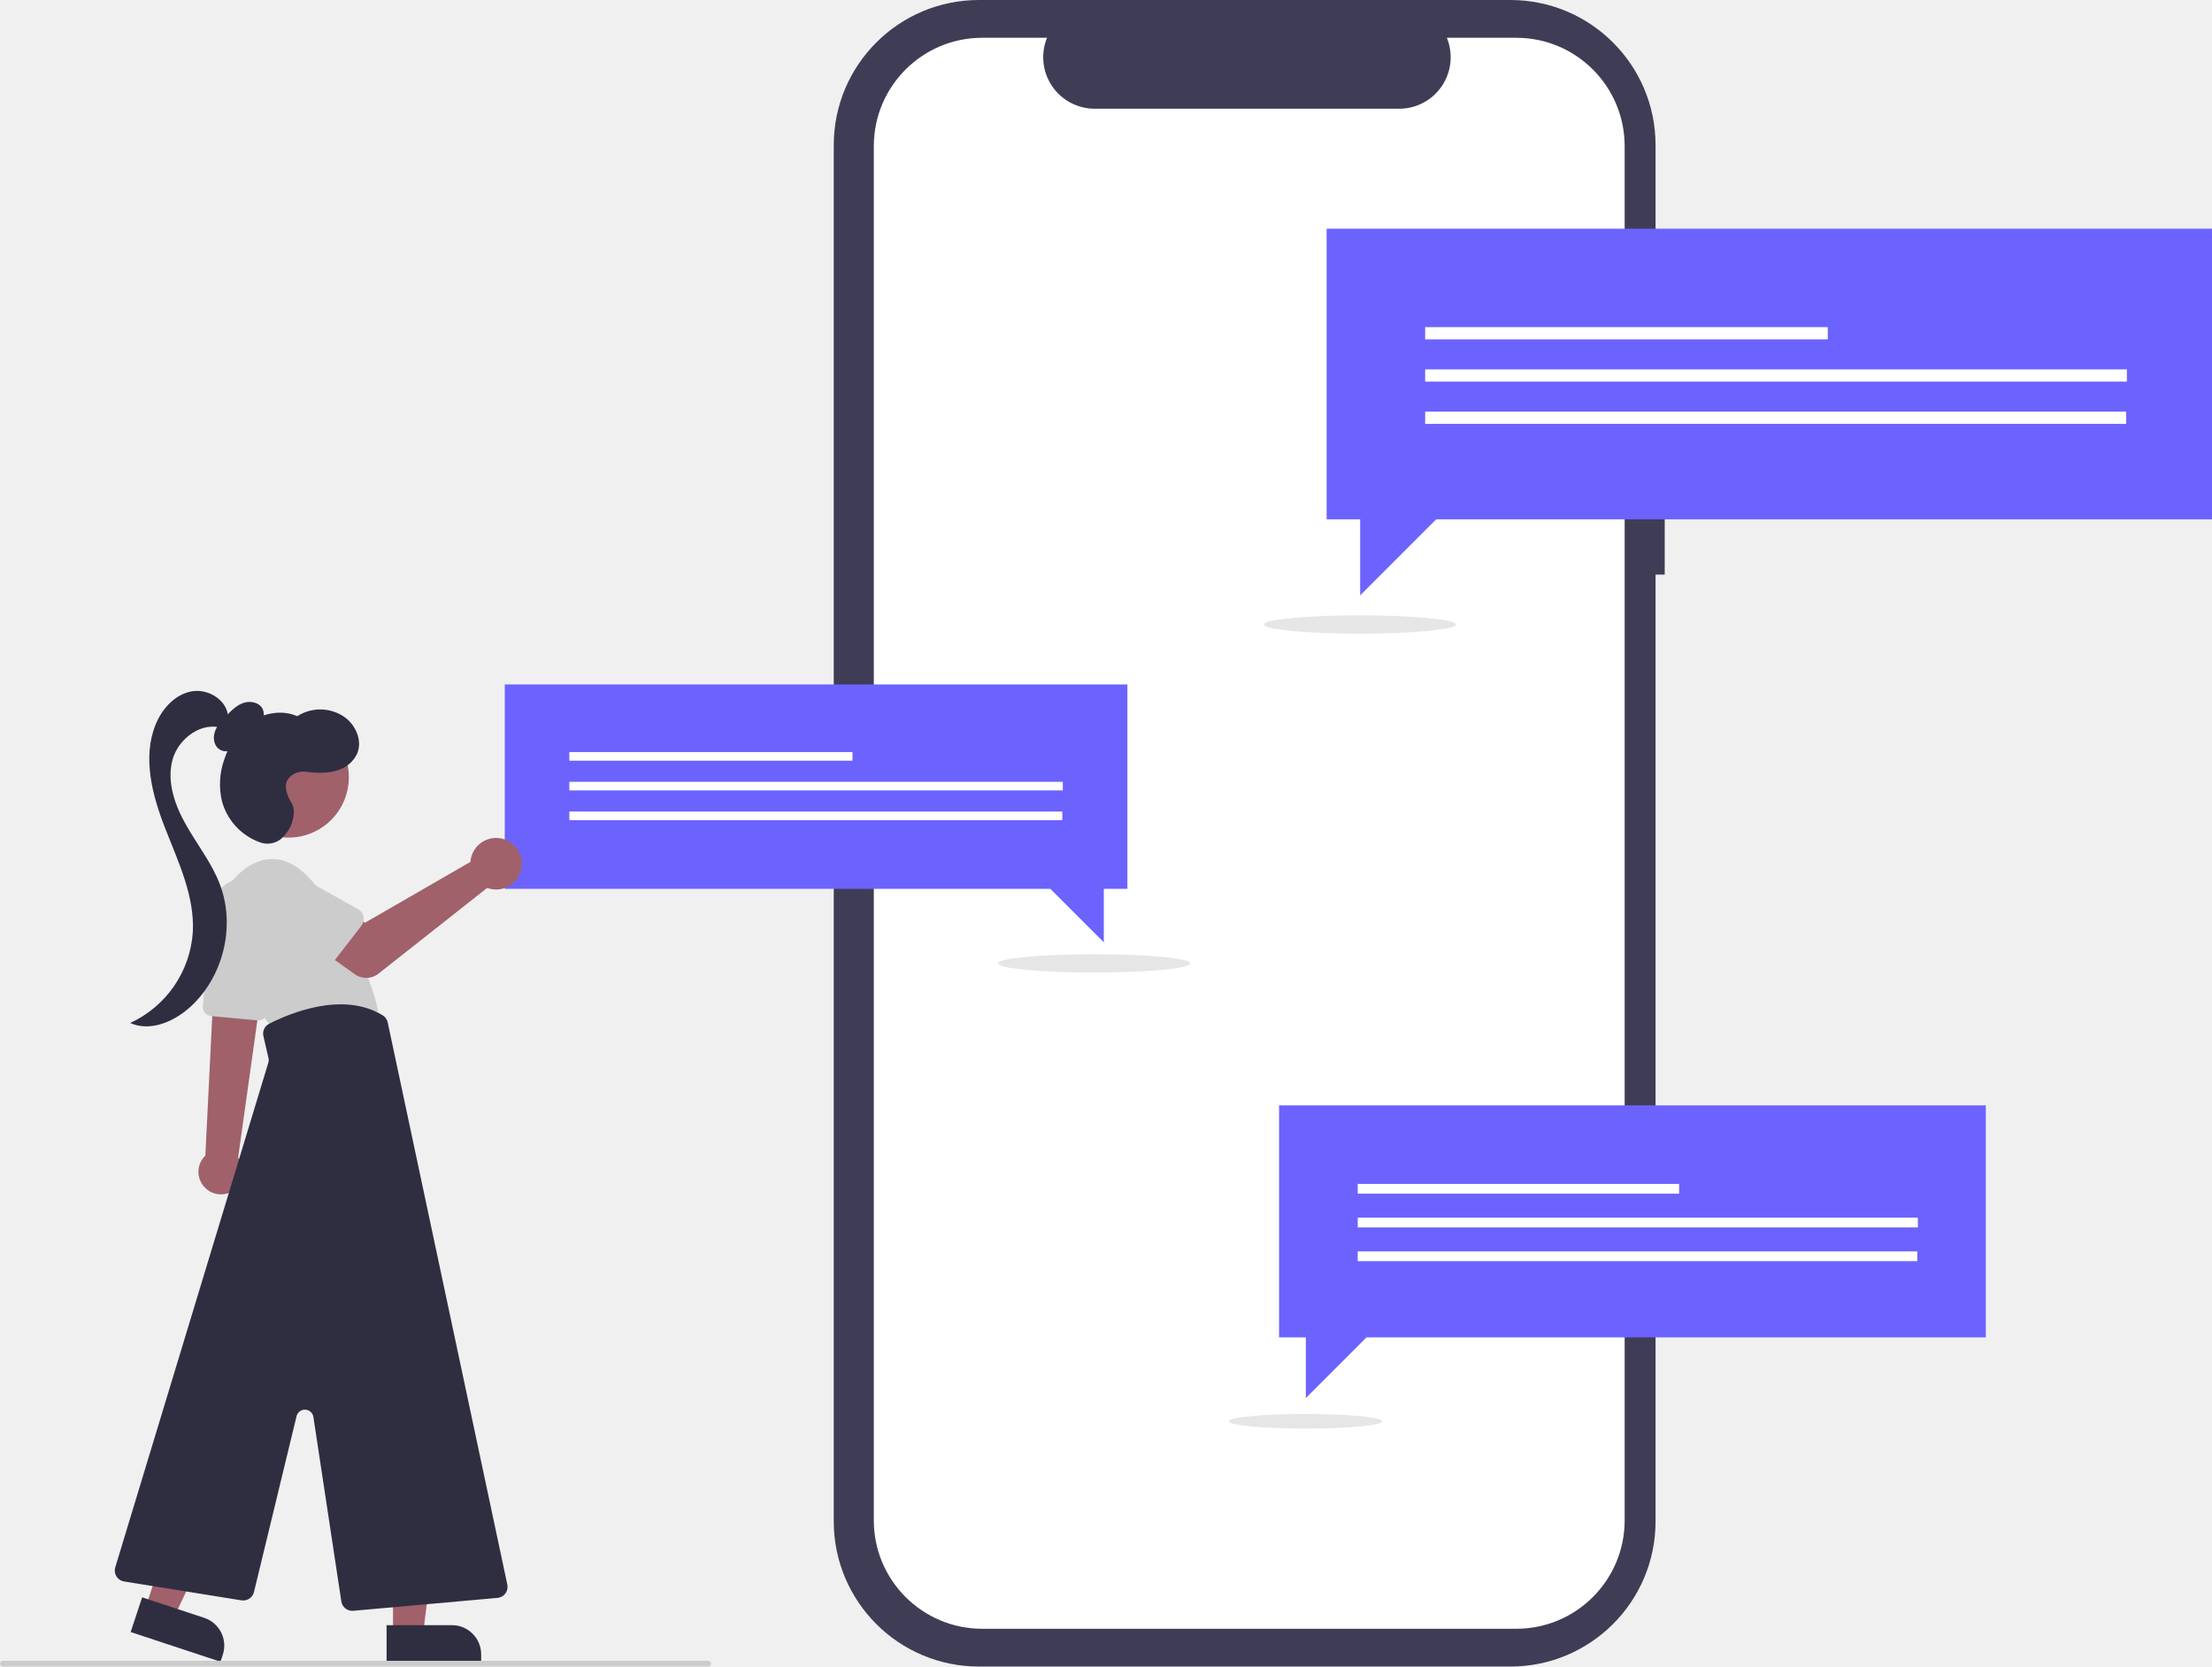
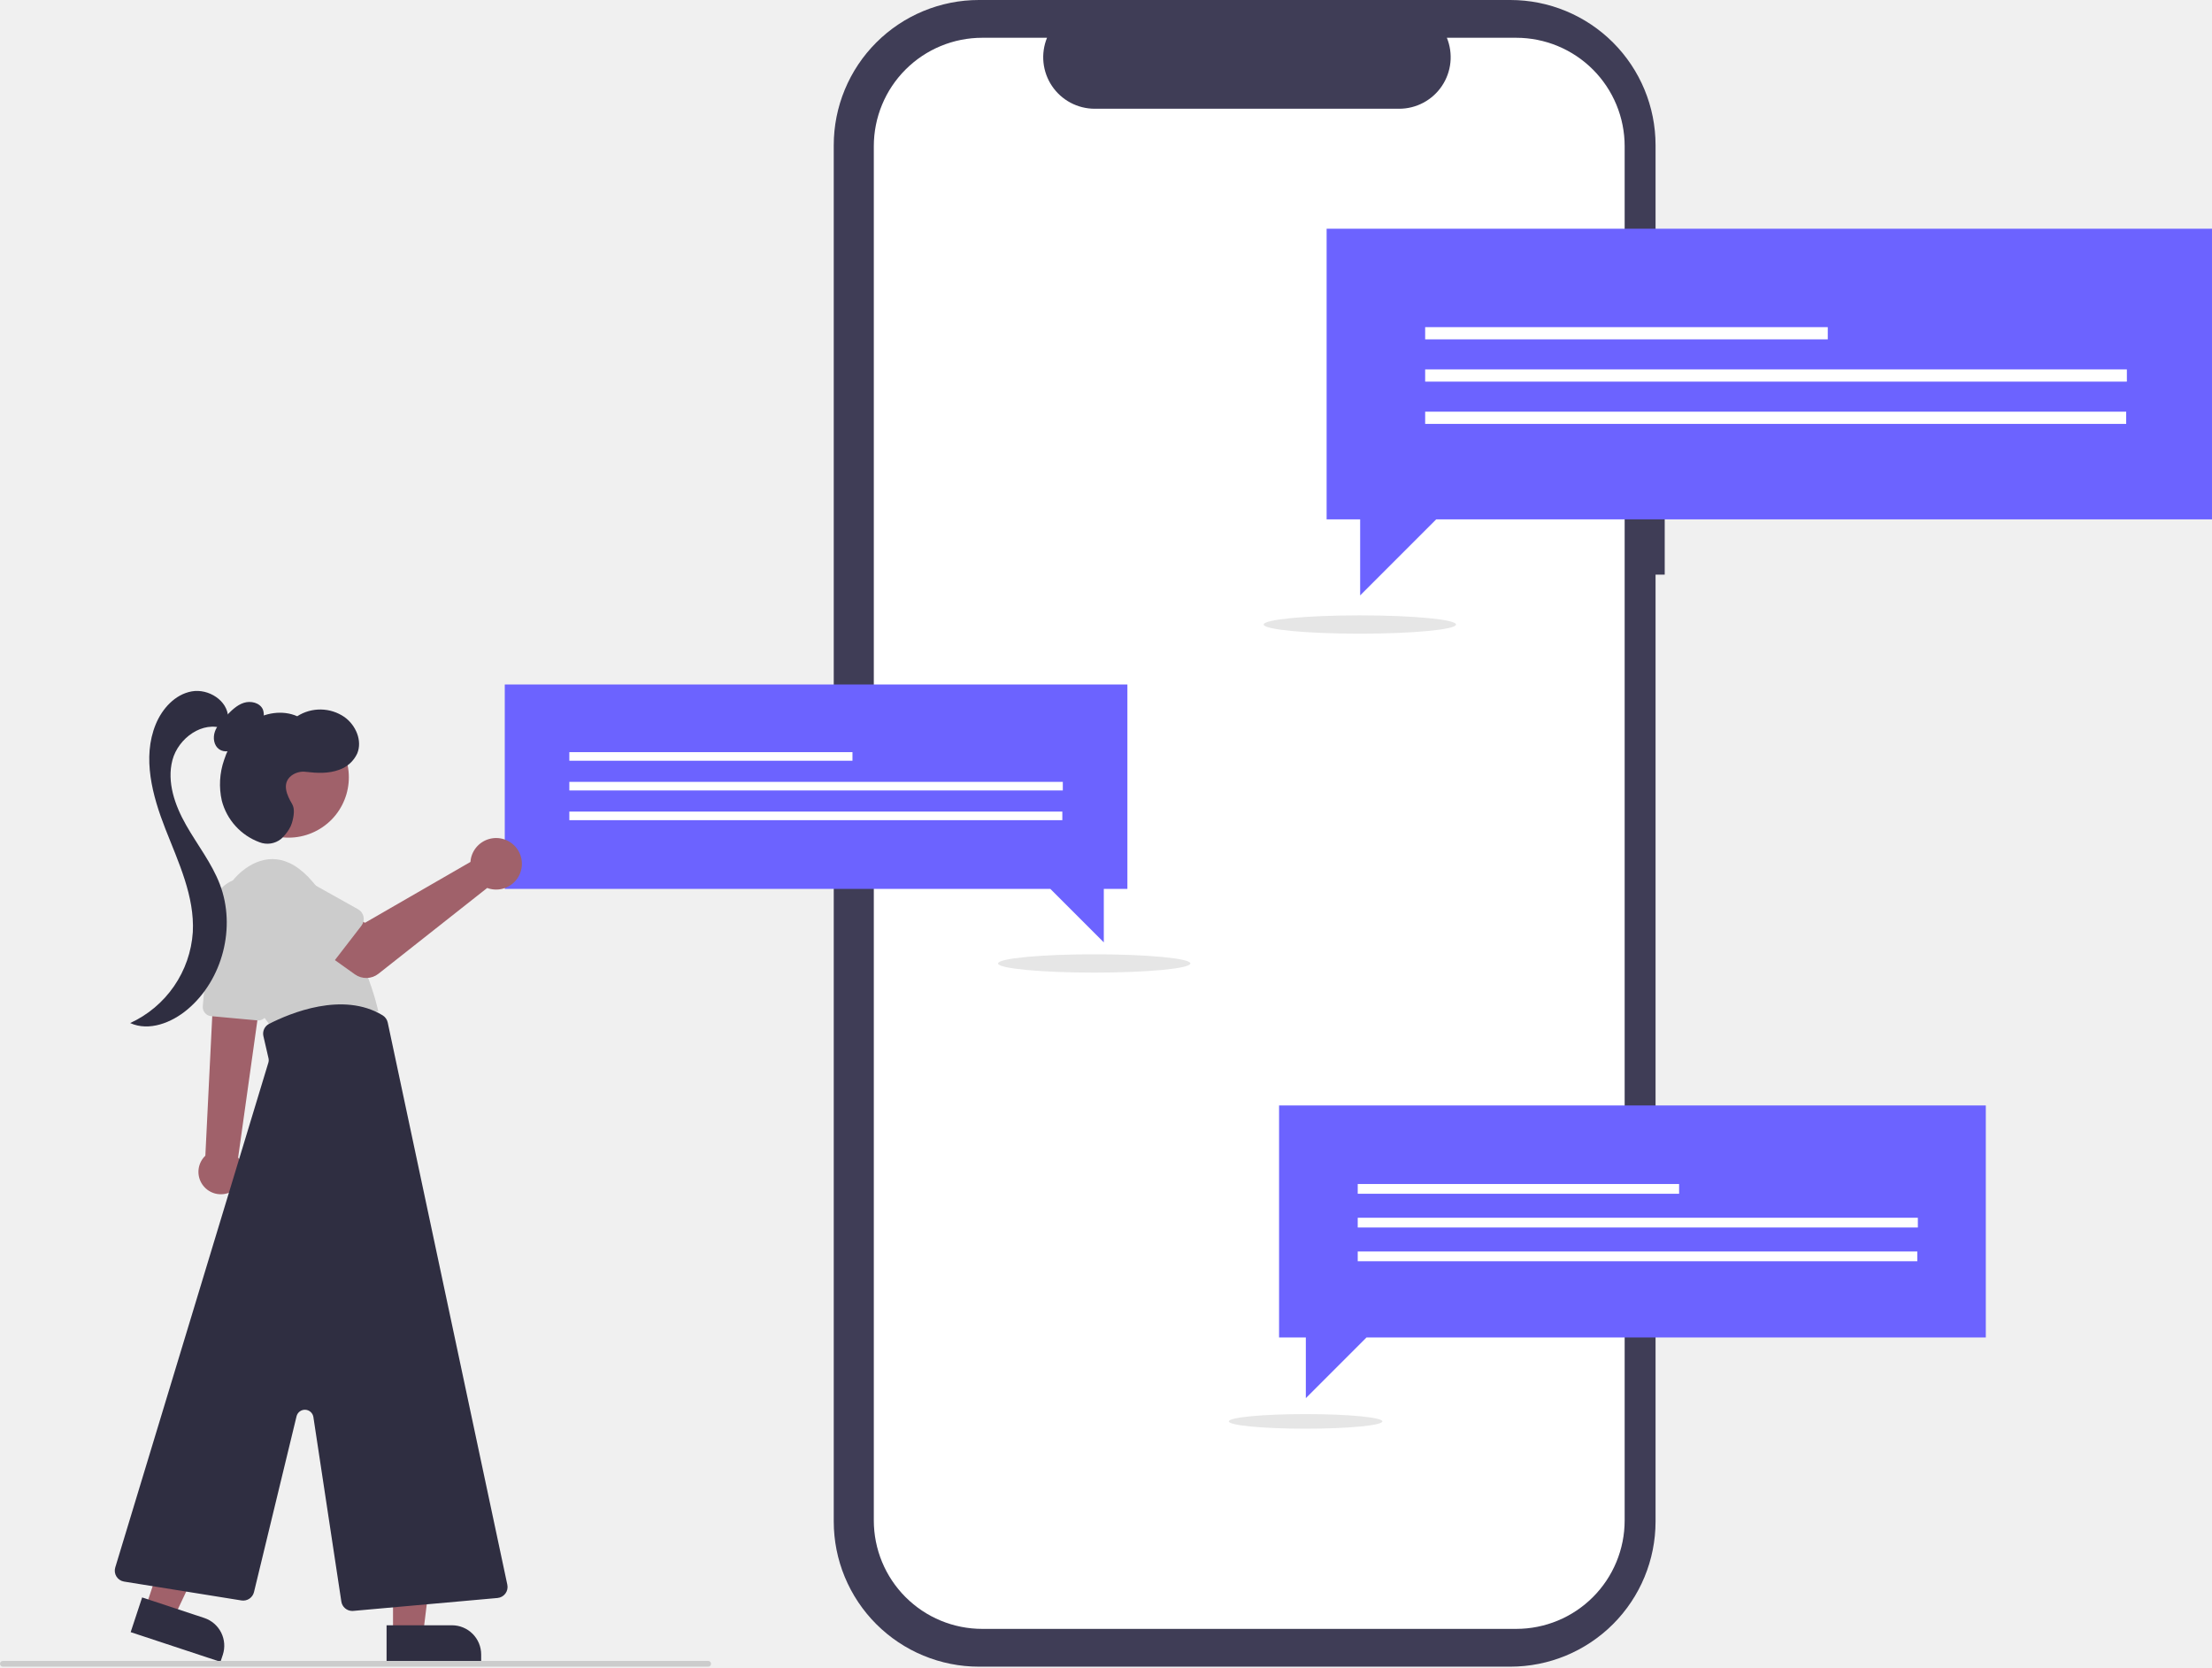
- <svg xmlns="http://www.w3.org/2000/svg" id="b34823bb-54c5-4248-96df-16f3b0e34aaf" data-name="Layer 1" width="965.998" height="727.778" viewBox="0 0 965.998 727.778">
-   <path d="M843.996,259.058h-3.999V149.513a63.402,63.402,0,0,0-63.402-63.402H544.509a63.402,63.402,0,0,0-63.402,63.402V750.487A63.402,63.402,0,0,0,544.509,813.889H776.596a63.402,63.402,0,0,0,63.402-63.402V337.034h3.999Z" transform="translate(-117.0008 -86.11101)" fill="#3f3d56" />
-   <path d="M779.154,102.606h-30.295a22.495,22.495,0,0,1-20.827,30.991H595.072A22.495,22.495,0,0,1,574.245,102.606h-28.296a47.348,47.348,0,0,0-47.348,47.348V750.046a47.348,47.348,0,0,0,47.348,47.348H779.154a47.348,47.348,0,0,0,47.348-47.348h0V149.954A47.348,47.348,0,0,0,779.154,102.606Z" transform="translate(-117.0008 -86.11101)" fill="#fff" />
-   <ellipse cx="593.858" cy="272.708" rx="42" ry="4" fill="#e6e6e6" />
-   <polygon points="965.998 99.868 579.346 99.868 579.346 226.799 593.992 226.799 593.992 259.997 627.189 226.799 965.998 226.799 965.998 99.868" fill="#6c63ff" />
-   <rect x="622.381" y="142.852" width="175.821" height="5.336" fill="#fff" />
-   <rect x="622.381" y="161.31" width="306.441" height="5.336" fill="#fff" />
-   <rect x="622.381" y="179.768" width="306.141" height="5.336" fill="#fff" />
-   <polygon points="867.219 482.708 558.58 482.708 558.58 584.029 570.271 584.029 570.271 610.528 596.77 584.029 867.219 584.029 867.219 482.708" fill="#6c63ff" />
-   <rect x="592.932" y="517.019" width="140.346" height="4.259" fill="#fff" />
-   <rect x="592.932" y="531.753" width="244.612" height="4.259" fill="#fff" />
-   <rect x="592.932" y="546.487" width="244.372" height="4.259" fill="#fff" />
-   <ellipse cx="570.163" cy="620.675" rx="33.526" ry="3.193" fill="#e6e6e6" />
-   <ellipse cx="477.858" cy="420.708" rx="42" ry="4" fill="#e6e6e6" />
-   <polygon points="220.435 298.894 492.342 298.894 492.342 388.157 482.042 388.157 482.042 411.502 458.697 388.157 220.435 388.157 220.435 298.894" fill="#6c63ff" />
-   <rect x="248.638" y="328.435" width="123.643" height="3.752" fill="#fff" />
-   <rect x="248.638" y="341.416" width="215.499" height="3.752" fill="#fff" />
-   <rect x="248.638" y="354.396" width="215.288" height="3.752" fill="#fff" />
-   <path d="M204.985,602.74a9.789,9.789,0,1,0,16.929-9.832,10.536,10.536,0,0,0-.922-1.308l8.234-58.689.247-1.758,1.673-11.976.247-1.726-.911.043-15.953.729-4.278.193-.536,10.925-3.034,61.423A9.775,9.775,0,0,0,204.985,602.74Z" transform="translate(-117.0008 -86.11101)" fill="#a0616a" />
-   <path d="M229.426,531.687l-20.258-1.858a3.999,3.999,0,0,1-3.607-4.328l3.757-42.127a15.36,15.36,0,1,1,30.495,3.6l-6.074,41.321a3.992,3.992,0,0,1-3.944,3.41C229.673,531.704,229.55,531.699,229.426,531.687Z" transform="translate(-117.0008 -86.11101)" fill="#ccc" />
-   <path d="M214.073,497.651a28.215,28.215,0,0,1,10.377-32.473c7.639-5.227,18.093-7.103,29.35,6.299C276.315,498.281,282.212,527.765,282.212,527.765l-46.102,7.505S220.43,516.106,214.073,497.651Z" transform="translate(-117.0008 -86.11101)" fill="#ccc" />
-   <polygon points="171.635 713.464 184.779 713.464 191.032 662.764 171.633 662.765 171.635 713.464" fill="#a0616a" />
-   <path d="M285.819,795.819H327.13a0,0,0,0,1,0,0V811.78a0,0,0,0,1,0,0H298.566a12.747,12.747,0,0,1-12.747-12.747v-3.214A0,0,0,0,1,285.819,795.819Z" transform="translate(495.9852 1521.474) rotate(179.9974)" fill="#2f2e41" />
-   <polygon points="63.569 702.001 76.049 706.126 97.899 659.951 79.48 653.863 63.569 702.001" fill="#a0616a" />
-   <path d="M175.526,789.741h41.311a0,0,0,0,1,0,0V805.702a0,0,0,0,1,0,0H188.273a12.747,12.747,0,0,1-12.747-12.747V789.741A0,0,0,0,1,175.526,789.741Z" transform="translate(15.10144 1530.598) rotate(-161.7098)" fill="#2f2e41" />
-   <circle cx="243.011" cy="425.552" r="26.333" transform="translate(-291.3413 82.60127) rotate(-28.66321)" fill="#a0616a" />
-   <path d="M266.067,785.461l-12.207-80.566a3.752,3.752,0,0,0-7.357-.321l-18.589,76.779a4.86,4.86,0,0,1-5.455,3.629l-51.275-8.241a4.825,4.825,0,0,1-3.852-6.165l66.86-220.429a3.755,3.755,0,0,0,.065-1.932l-2.226-9.646a4.807,4.807,0,0,1,2.495-5.375c9.104-4.646,32.159-14.303,49.567-3.724a4.879,4.879,0,0,1,2.229,3.138L338.553,778.092a4.825,4.825,0,0,1-4.289,5.81l-62.996,5.641q-.218.019-.432.019A4.833,4.833,0,0,1,266.067,785.461Z" transform="translate(-117.0008 -86.11101)" fill="#2f2e41" />
-   <path d="M225.55,406.947a19.921,19.921,0,0,0,5.206-4.524,6.757,6.757,0,0,0,1.04-6.537c-1.33-2.935-5.284-3.865-8.347-2.864s-5.43,3.401-7.669,5.718c-1.972,2.042-4,4.173-4.936,6.853s-.455,6.077,1.872,7.703c2.283,1.596,5.566.942,7.762-.771s3.556-4.257,4.852-6.722Z" transform="translate(-117.0008 -86.11101)" fill="#2f2e41" />
-   <path d="M216.631,399.444c-.146-7.42-8.603-12.74-15.907-11.425s-12.918,7.542-15.728,14.411c-5.938,14.512-1.48,31.07,4.241,45.669s12.801,29.419,11.967,45.076a47.094,47.094,0,0,1-27.356,39.674c8.243,3.736,18.096-.124,25.023-5.948,15.383-12.936,21.321-35.966,14.11-54.727-3.556-9.254-9.824-17.17-14.717-25.792s-8.483-18.782-5.957-28.368,13.278-17.35,22.469-13.637Z" transform="translate(-117.0008 -86.11101)" fill="#2f2e41" />
-   <path d="M244.59,437.238c-2.295-3.879-4.613-8.972-.416-12.363a8.646,8.646,0,0,1,6.487-1.715c4.731.57,9.882.805,14.461-.913a13.556,13.556,0,0,0,7.864-7.066c2.364-5.601-.596-12.407-5.538-15.947a18.654,18.654,0,0,0-20.647-.365c-6.4-2.827-14.166-1.57-19.981,2.322s-9.794,10.124-11.955,16.779a32.386,32.386,0,0,0-.989,17.813,26.474,26.474,0,0,0,16.422,18.097,9.533,9.533,0,0,0,9.416-1.397s3.629-3.168,4.765-6.984C245.35,442.566,245.817,439.31,244.59,437.238Z" transform="translate(-117.0008 -86.11101)" fill="#2f2e41" />
-   <path d="M322.709,460.734a11.284,11.284,0,0,0-.257,1.758l-46.057,26.57-11.195-6.445-11.934,15.624,18.709,13.335a8.577,8.577,0,0,0,10.291-.251l47.492-37.467a11.254,11.254,0,1,0-7.05-13.125Z" transform="translate(-117.0008 -86.11101)" fill="#a0616a" />
-   <path d="M274.856,490.321,259.971,509.613a4.825,4.825,0,0,1-7.295.4l-16.851-17.499a13.399,13.399,0,0,1,16.432-21.169l21.135,11.818a4.825,4.825,0,0,1,1.464,7.158Z" transform="translate(-117.0008 -86.11101)" fill="#ccc" />
-   <path d="M426.274,813.889H118.253a1.252,1.252,0,0,1,0-2.504h308.021a1.252,1.252,0,0,1,0,2.504Z" transform="translate(-117.0008 -86.11101)" fill="#ccc" />
+ <svg xmlns="http://www.w3.org/2000/svg" width="966" height="728" viewBox="0 0 966 728" fill="none">
+   <g id="ilustracion2 1" clip-path="url(#clip0_2_269)">
+     <g id="telefono">
+       <path id="Vector" d="M726.996 172.947H722.997V63.402C722.997 46.587 716.317 30.46 704.427 18.57C692.537 6.68 676.41 2.12175e-05 659.595 2.27928e-10H427.508C419.182 -2.23245e-05 410.938 1.64 403.245 4.826C395.553 8.012 388.564 12.682 382.676 18.57C376.789 24.457 372.119 31.447 368.932 39.139C365.746 46.831 364.106 55.076 364.106 63.402V664.376C364.106 672.702 365.746 680.947 368.932 688.639C372.119 696.331 376.789 703.321 382.676 709.208C388.564 715.095 395.553 719.766 403.245 722.952C410.938 726.138 419.182 727.778 427.508 727.778H659.595C676.41 727.778 692.536 721.098 704.427 709.208C716.317 697.318 722.997 681.191 722.997 664.376V250.923H726.996L726.996 172.947Z" fill="#3F3D56" />
+       <path id="Vector_2" d="M662.153 16.495H631.858C633.251 19.911 633.783 23.616 633.407 27.286C633.03 30.956 631.757 34.476 629.699 37.538C627.642 40.6 624.863 43.108 621.607 44.843C618.352 46.578 614.72 47.485 611.031 47.486H478.071C474.383 47.485 470.75 46.578 467.495 44.843C464.239 43.108 461.46 40.6 459.403 37.538C457.345 34.476 456.072 30.956 455.696 27.286C455.319 23.616 455.851 19.911 457.244 16.495H428.949C416.391 16.495 404.348 21.483 395.469 30.363C386.589 39.242 381.601 51.285 381.601 63.843V663.935C381.601 670.153 382.826 676.31 385.205 682.055C387.584 687.799 391.072 693.019 395.469 697.415C399.865 701.812 405.085 705.3 410.829 707.679C416.574 710.058 422.731 711.283 428.949 711.283H662.153C668.371 711.283 674.528 710.058 680.272 707.679C686.017 705.3 691.236 701.812 695.633 697.415C700.03 693.019 703.517 687.799 705.897 682.055C708.276 676.31 709.501 670.153 709.501 663.935V63.843C709.501 57.625 708.276 51.468 705.897 45.724C703.517 39.979 700.03 34.759 695.633 30.363C691.236 25.966 686.017 22.479 680.272 20.099C674.528 17.72 668.371 16.495 662.153 16.495Z" fill="white" />
+     </g>
+     <path id="Vector_3" d="M593.858 276.708C617.054 276.708 635.858 274.917 635.858 272.708C635.858 270.499 617.054 268.708 593.858 268.708C570.662 268.708 551.858 270.499 551.858 272.708C551.858 274.917 570.662 276.708 593.858 276.708Z" fill="#E6E6E6" />
+     <path id="Vector_4" d="M965.998 99.868H579.346V226.799H593.992V259.997L627.189 226.799H965.998V99.868Z" fill="#6C63FF" />
+     <path id="Vector_5" d="M798.202 142.852H622.381V148.187H798.202V142.852Z" fill="white" />
+     <path id="Vector_6" d="M928.822 161.31H622.381V166.645H928.822V161.31Z" fill="white" />
+     <path id="Vector_7" d="M928.522 179.768H622.381V185.103H928.522V179.768Z" fill="white" />
+     <path id="Vector_8" d="M867.219 482.708H558.58V584.029H570.271V610.528L596.77 584.029H867.219V482.708Z" fill="#6C63FF" />
+     <path id="Vector_9" d="M733.278 517.019H592.932V521.278H733.278V517.019Z" fill="white" />
+     <path id="Vector_10" d="M837.543 531.753H592.932V536.012H837.543V531.753Z" fill="white" />
+     <path id="Vector_11" d="M837.304 546.487H592.932V550.746H837.304V546.487Z" fill="white" />
+     <path id="Vector_12" d="M570.163 623.868C588.679 623.868 603.689 622.438 603.689 620.675C603.689 618.911 588.679 617.482 570.163 617.482C551.648 617.482 536.638 618.911 536.638 620.675C536.638 622.438 551.648 623.868 570.163 623.868Z" fill="#E6E6E6" />
+     <path id="Vector_13" d="M477.858 424.708C501.054 424.708 519.858 422.917 519.858 420.708C519.858 418.499 501.054 416.708 477.858 416.708C454.662 416.708 435.858 418.499 435.858 420.708C435.858 422.917 454.662 424.708 477.858 424.708Z" fill="#E6E6E6" />
+     <path id="Vector_14" d="M220.435 298.894H492.342V388.157H482.042V411.502L458.697 388.157H220.435V298.894Z" fill="#6C63FF" />
+     <path id="Vector_15" d="M372.281 328.435H248.638V332.188H372.281V328.435Z" fill="white" />
+     <path id="Vector_16" d="M464.138 341.416H248.638V345.168H464.138V341.416Z" fill="white" />
+     <path id="Vector_17" d="M463.927 354.396H248.638V358.148H463.927V354.396Z" fill="white" />
+     <path id="Vector_18" d="M87.984 516.629C89.288 518.874 91.43 520.51 93.939 521.175C96.448 521.841 99.12 521.482 101.364 520.178C103.609 518.875 105.244 516.732 105.91 514.223C106.576 511.714 106.217 509.043 104.913 506.798C104.64 506.339 104.331 505.902 103.991 505.49L112.226 446.8L112.472 445.042L114.145 433.066L114.391 431.34L113.48 431.383L97.526 432.112L93.248 432.305L92.712 443.23L89.678 504.654C88.093 506.17 87.064 508.176 86.757 510.348C86.449 512.52 86.882 514.733 87.984 516.629Z" fill="#A0616A" />
+     <path id="Vector_19" d="M112.425 445.576L92.167 443.718C91.116 443.618 90.147 443.108 89.472 442.297C88.796 441.486 88.468 440.441 88.56 439.389L92.318 397.263C92.5 395.216 93.09 393.228 94.055 391.414C95.019 389.6 96.337 387.998 97.932 386.703C99.526 385.407 101.364 384.445 103.337 383.873C105.31 383.3 107.377 383.129 109.417 383.37C111.457 383.611 113.428 384.259 115.214 385.275C116.999 386.291 118.563 387.655 119.812 389.285C121.06 390.916 121.97 392.781 122.485 394.77C123.001 396.758 123.112 398.83 122.813 400.862L116.738 442.183C116.599 443.13 116.124 443.995 115.4 444.621C114.676 445.247 113.751 445.592 112.794 445.593C112.672 445.593 112.549 445.588 112.425 445.576Z" fill="#CCCCCC" />
+     <path id="Vector_20" d="M97.072 411.54C95.023 405.737 94.928 399.422 96.802 393.559C98.675 387.697 102.414 382.607 107.449 379.067C115.088 373.841 125.542 371.964 136.799 385.366C159.314 412.17 165.211 441.654 165.211 441.654L119.109 449.159C119.109 449.159 103.429 429.995 97.072 411.54Z" fill="#CCCCCC" />
+     <path id="Vector_21" d="M171.635 713.464H184.779L191.032 662.764L171.633 662.765L171.635 713.464Z" fill="#A0616A" />
+     <path id="Vector_22" d="M210.129 725.668L168.819 725.67L168.818 709.709L197.382 709.708C199.056 709.708 200.713 710.037 202.26 710.678C203.806 711.318 205.212 712.257 206.395 713.441C207.579 714.625 208.518 716.03 209.159 717.576C209.799 719.123 210.129 720.78 210.129 722.454L210.129 725.668Z" fill="#2F2E41" />
+     <path id="Vector_23" d="M63.569 702.001L76.049 706.126L97.899 659.951L79.48 653.863L63.569 702.001Z" fill="#A0616A" />
+     <path id="Vector_24" d="M96.288 725.67L57.064 712.706L62.073 697.551L89.194 706.515C90.783 707.04 92.253 707.874 93.521 708.967C94.788 710.061 95.828 711.393 96.58 712.889C97.332 714.384 97.783 716.013 97.906 717.682C98.029 719.352 97.822 721.029 97.296 722.619L96.288 725.67Z" fill="#2F2E41" />
+     <path id="Vector_25" d="M138.641 362.547C151.402 355.571 156.092 339.571 149.116 326.81C142.14 314.049 126.14 309.359 113.379 316.335C100.618 323.311 95.928 339.311 102.904 352.072C109.88 364.833 125.88 369.523 138.641 362.547Z" fill="#A0616A" />
+     <path id="Vector_26" d="M149.067 699.35L136.86 618.784C136.729 617.924 136.305 617.136 135.658 616.555C135.011 615.973 134.182 615.635 133.313 615.597C132.444 615.559 131.589 615.824 130.894 616.346C130.199 616.869 129.707 617.617 129.502 618.462L110.914 695.241C110.621 696.418 109.899 697.442 108.89 698.113C107.88 698.785 106.657 699.055 105.459 698.87L54.183 690.629C53.503 690.52 52.855 690.267 52.281 689.886C51.707 689.505 51.221 689.006 50.857 688.422C50.492 687.838 50.256 687.183 50.166 686.5C50.075 685.818 50.132 685.123 50.331 684.465L117.192 464.035C117.382 463.408 117.404 462.742 117.257 462.104L115.031 452.457C114.786 451.411 114.899 450.314 115.351 449.34C115.803 448.365 116.569 447.57 117.525 447.082C126.63 442.436 149.685 432.779 167.092 443.358C167.657 443.702 168.146 444.158 168.529 444.698C168.913 445.237 169.182 445.849 169.321 446.496L221.552 691.981C221.694 692.649 221.693 693.339 221.549 694.006C221.405 694.673 221.12 695.302 220.715 695.851C220.31 696.4 219.793 696.857 219.198 697.191C218.603 697.526 217.944 697.73 217.264 697.791L154.267 703.432C154.122 703.445 153.978 703.451 153.835 703.451C152.682 703.449 151.567 703.034 150.693 702.282C149.818 701.53 149.241 700.49 149.067 699.35Z" fill="#2F2E41" />
+     <path id="Vector_27" d="M108.549 320.836C110.534 319.642 112.296 318.111 113.755 316.312C114.474 315.403 114.948 314.324 115.13 313.179C115.312 312.035 115.196 310.862 114.794 309.775C113.464 306.84 109.51 305.91 106.447 306.911C103.384 307.911 101.017 310.311 98.778 312.629C96.806 314.671 94.778 316.802 93.842 319.482C92.907 322.162 93.387 325.559 95.714 327.185C97.997 328.781 101.28 328.127 103.476 326.414C105.673 324.7 107.032 322.157 108.328 319.691L108.549 320.836Z" fill="#2F2E41" />
+     <path id="Vector_28" d="M99.63 313.333C99.484 305.913 91.027 300.593 83.723 301.908C76.419 303.223 70.805 309.45 67.995 316.319C62.057 330.831 66.514 347.389 72.236 361.988C77.957 376.586 85.037 391.406 84.202 407.064C83.638 415.528 80.799 423.682 75.984 430.665C71.169 437.649 64.557 443.202 56.847 446.738C65.09 450.475 74.943 446.615 81.87 440.79C97.253 427.854 103.191 404.824 95.98 386.063C92.424 376.809 86.156 368.893 81.263 360.271C76.369 351.649 72.779 341.489 75.305 331.903C77.832 322.317 88.583 314.553 97.775 318.266L99.63 313.333Z" fill="#2F2E41" />
+     <path id="Vector_29" d="M127.589 351.127C125.294 347.247 122.976 342.154 127.173 338.764C128.086 338.06 129.13 337.546 130.244 337.251C131.358 336.956 132.519 336.888 133.66 337.048C138.391 337.619 143.543 337.854 148.121 336.135C149.838 335.544 151.419 334.614 152.77 333.4C154.121 332.186 155.214 330.713 155.985 329.069C158.349 323.468 155.389 316.662 150.447 313.122C147.424 311.034 143.852 309.886 140.178 309.821C136.505 309.756 132.895 310.777 129.8 312.757C123.399 309.93 115.633 311.187 109.818 315.078C104.004 318.97 100.025 325.202 97.863 331.857C95.872 337.585 95.529 343.757 96.874 349.67C97.956 353.784 100.013 357.577 102.872 360.727C105.73 363.877 109.306 366.292 113.296 367.767C114.85 368.379 116.538 368.573 118.19 368.328C119.843 368.082 121.402 367.407 122.711 366.37C122.711 366.37 126.341 363.202 127.477 359.386C128.349 356.455 128.816 353.199 127.589 351.127Z" fill="#2F2E41" />
+     <path id="Vector_30" d="M205.708 374.623C205.577 375.202 205.491 375.79 205.452 376.382L159.395 402.952L148.2 396.507L136.266 412.131L154.975 425.466C156.487 426.543 158.307 427.101 160.163 427.056C162.018 427.011 163.809 426.365 165.266 425.215L212.759 387.748C214.902 388.541 217.236 388.663 219.45 388.098C221.665 387.532 223.654 386.306 225.155 384.582C226.655 382.858 227.595 380.718 227.85 378.447C228.105 376.176 227.662 373.881 226.58 371.868C225.499 369.854 223.83 368.218 221.795 367.176C219.761 366.134 217.458 365.737 215.192 366.036C212.926 366.335 210.805 367.317 209.111 368.851C207.417 370.385 206.23 372.398 205.708 374.623Z" fill="#A0616A" />
+     <path id="Vector_31" d="M157.855 404.21L142.97 423.502C142.546 424.051 142.01 424.503 141.396 424.825C140.782 425.148 140.106 425.335 139.414 425.373C138.722 425.41 138.029 425.299 137.384 425.045C136.739 424.791 136.156 424.401 135.675 423.902L118.824 406.403C116.027 404.221 114.21 401.018 113.771 397.498C113.333 393.977 114.308 390.426 116.483 387.624C118.659 384.822 121.857 382.996 125.376 382.548C128.895 382.101 132.448 383.067 135.256 385.235L156.391 397.053C156.997 397.391 157.521 397.856 157.931 398.416C158.34 398.976 158.623 399.617 158.762 400.296C158.901 400.976 158.892 401.677 158.736 402.352C158.579 403.028 158.279 403.661 157.855 404.21Z" fill="#CCCCCC" />
+     <path id="Vector_32" d="M309.273 727.778H1.252C0.92 727.778 0.602 727.646 0.367 727.411C0.132 727.176 3.05176e-05 726.858 3.05176e-05 726.526C3.05176e-05 726.194 0.132 725.875 0.367 725.641C0.602 725.406 0.92 725.274 1.252 725.274H309.273C309.605 725.274 309.924 725.406 310.158 725.641C310.393 725.875 310.525 726.194 310.525 726.526C310.525 726.858 310.393 727.176 310.158 727.411C309.924 727.646 309.605 727.778 309.273 727.778Z" fill="#CCCCCC" />
+   </g>
+   <defs>
+     <clipPath id="clip0_2_269">
+       <rect width="965.998" height="727.778" fill="white" />
+     </clipPath>
+   </defs>
</svg>
